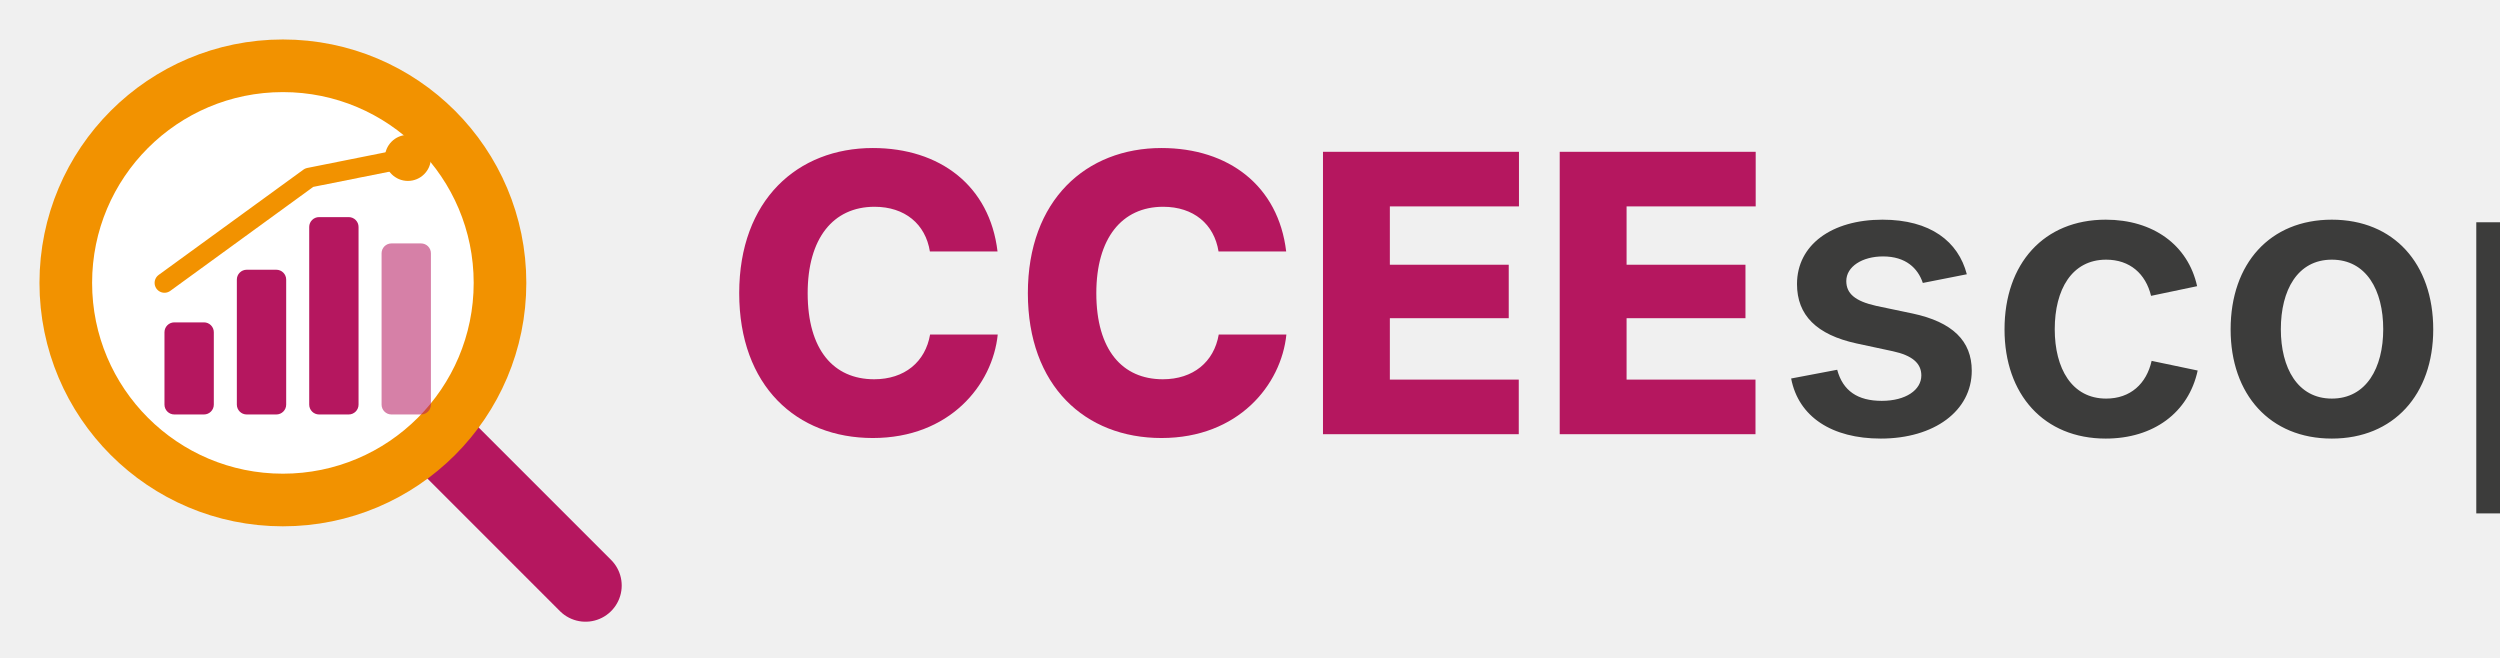
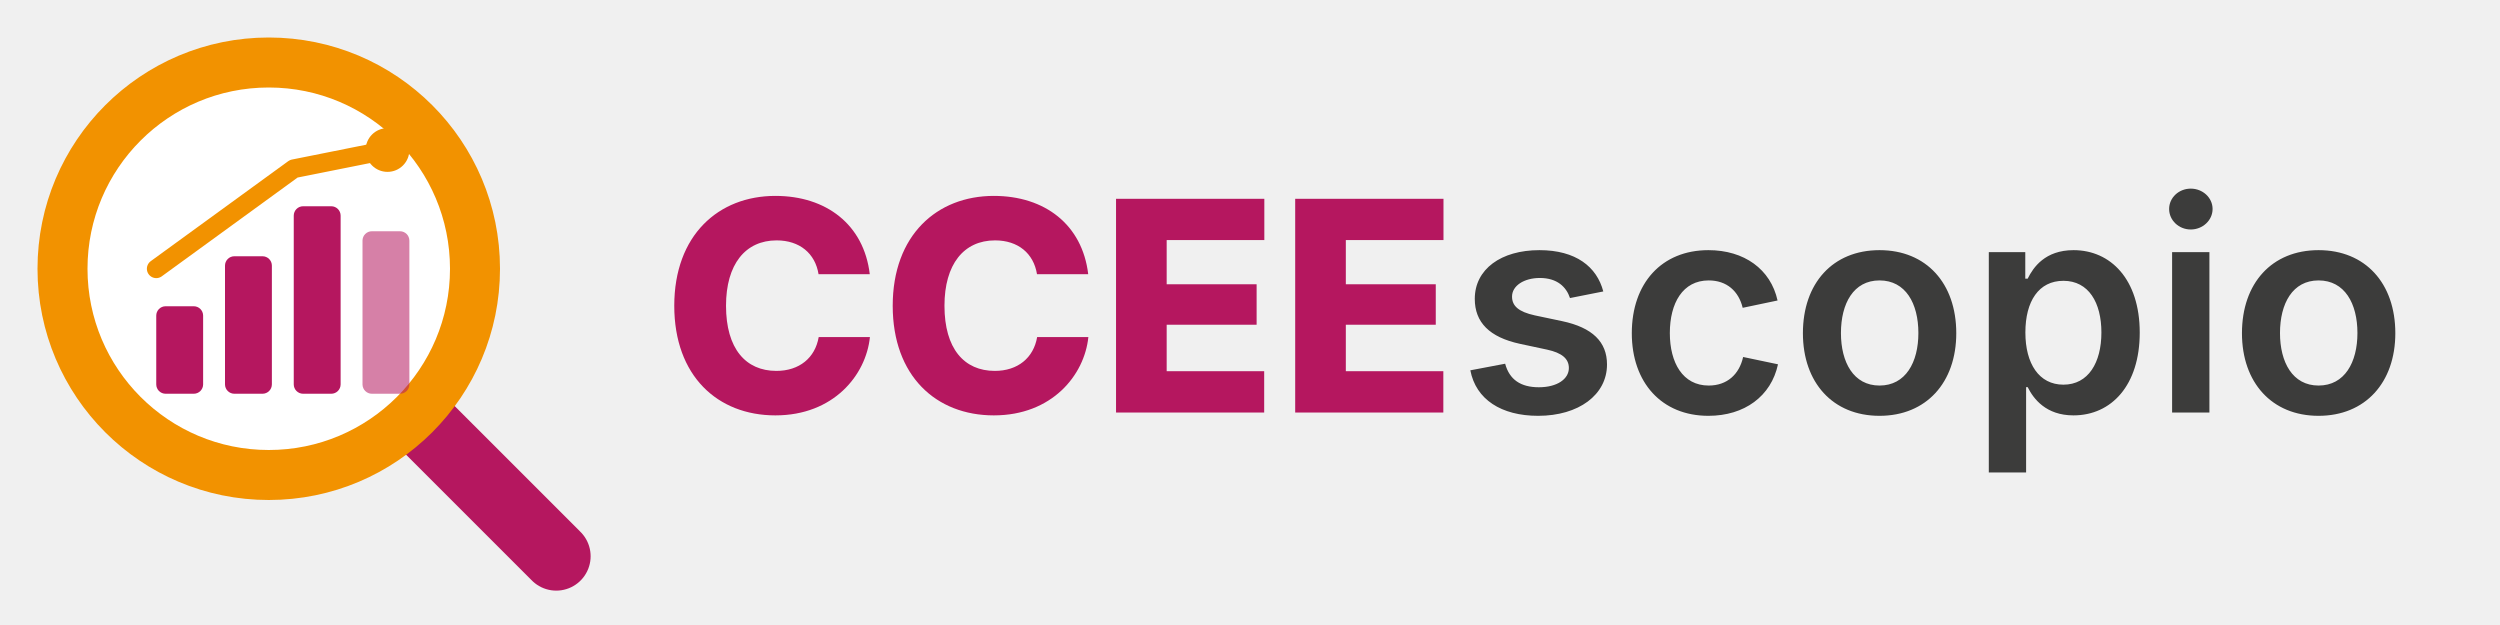
- <svg xmlns="http://www.w3.org/2000/svg" viewBox="0 0 760 200" width="760" height="200">
+ <svg xmlns="http://www.w3.org/2000/svg" viewBox="0 0 800 200" width="800" height="200">
  <g transform="translate(0,0) scale(1.0)">
    <line x1="128" y1="128" x2="178" y2="178" stroke="#B5175F" stroke-width="22" stroke-linecap="round" />
    <circle cx="86" cy="86" r="66" fill="#fff" stroke="#F29200" stroke-width="16" />
    <rect x="50" y="98" width="15" height="28" rx="3" fill="#B5175F" />
    <rect x="72" y="82" width="15" height="44" rx="3" fill="#B5175F" />
    <rect x="94" y="66" width="15" height="60" rx="3" fill="#B5175F" />
    <rect x="116" y="74" width="15" height="52" rx="3" fill="#B5175F" opacity=".55" />
    <polyline points="50,86 72,70 94,54 124,48" fill="none" stroke="#F29200" stroke-width="6" stroke-linecap="round" stroke-linejoin="round" />
    <circle cx="124" cy="48" r="7" fill="#F29200" />
  </g>
-   <text x="220" y="132" font-family="'Source Sans 3','Segoe UI',Inter,Arial,sans-serif" font-size="118" font-weight="800" fill="#B5175F">CCEE<tspan fill="#3C3C3B" font-weight="600">scopio</tspan>
+   <text x="212" y="132" font-family="'Source Sans 3','Segoe UI',Inter,Arial,sans-serif" font-size="94" font-weight="800" fill="#B5175F">CCEE<tspan fill="#3C3C3B" font-weight="600">scopio</tspan>
  </text>
</svg>
